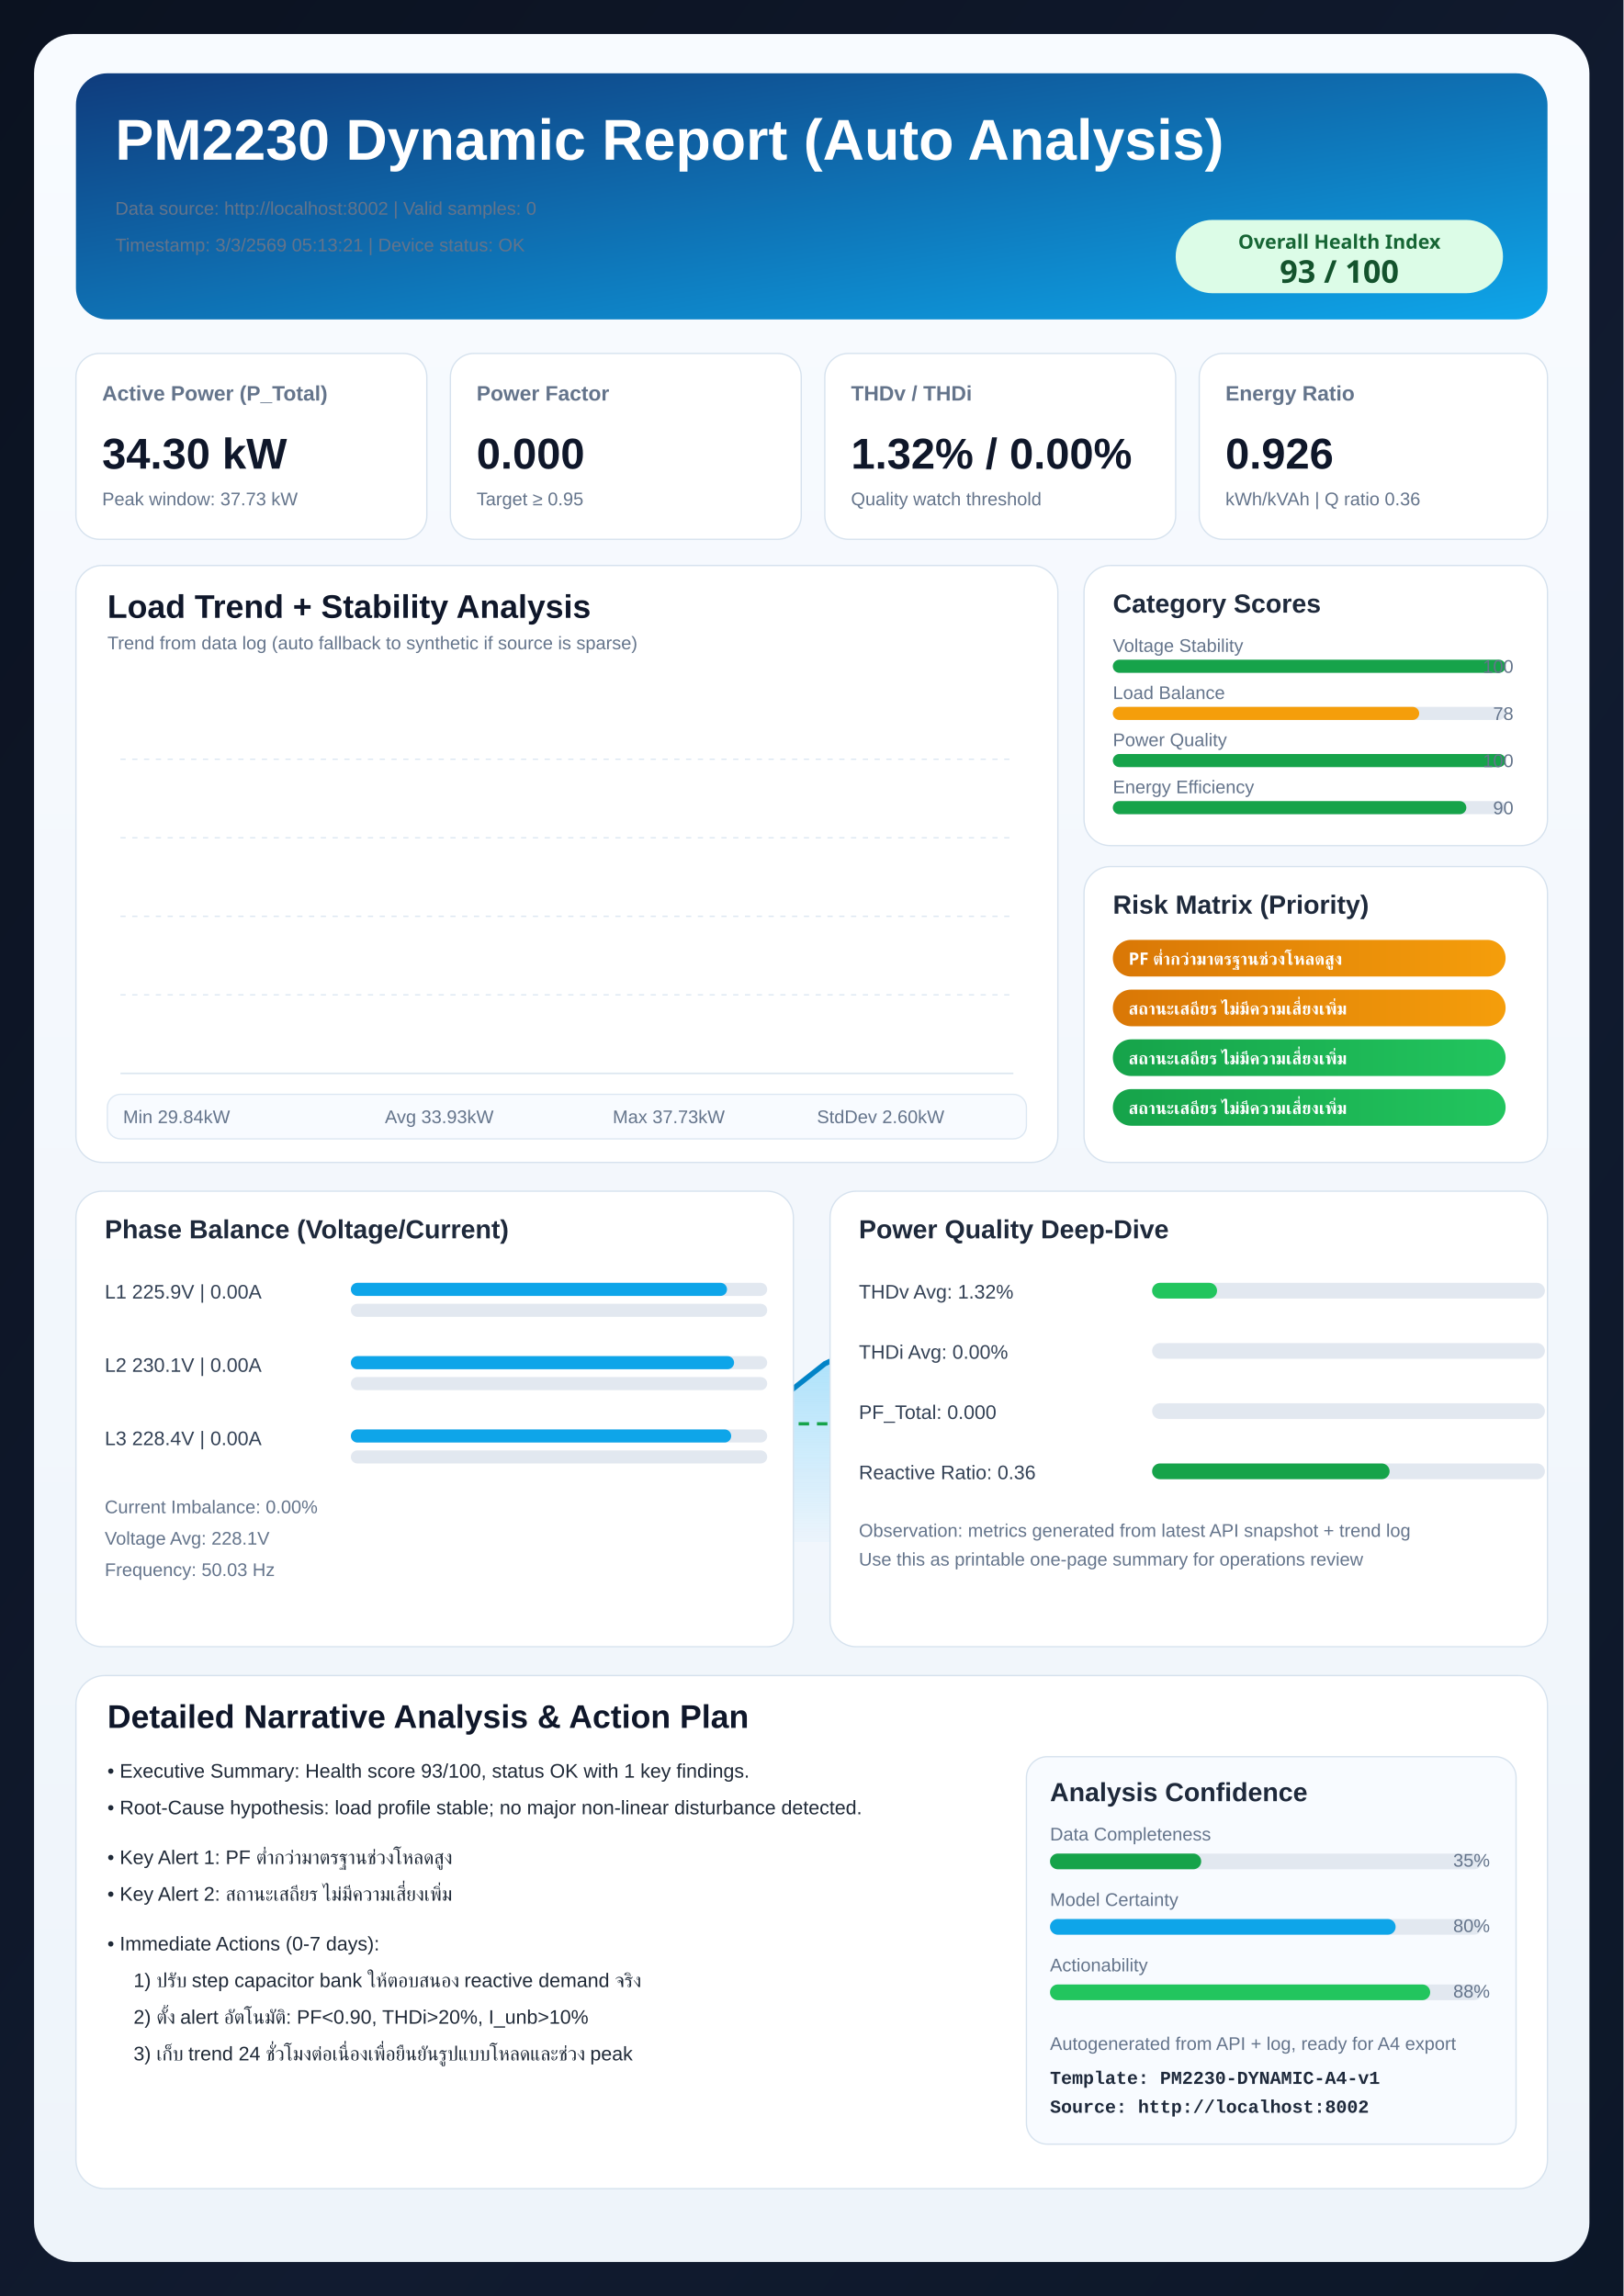
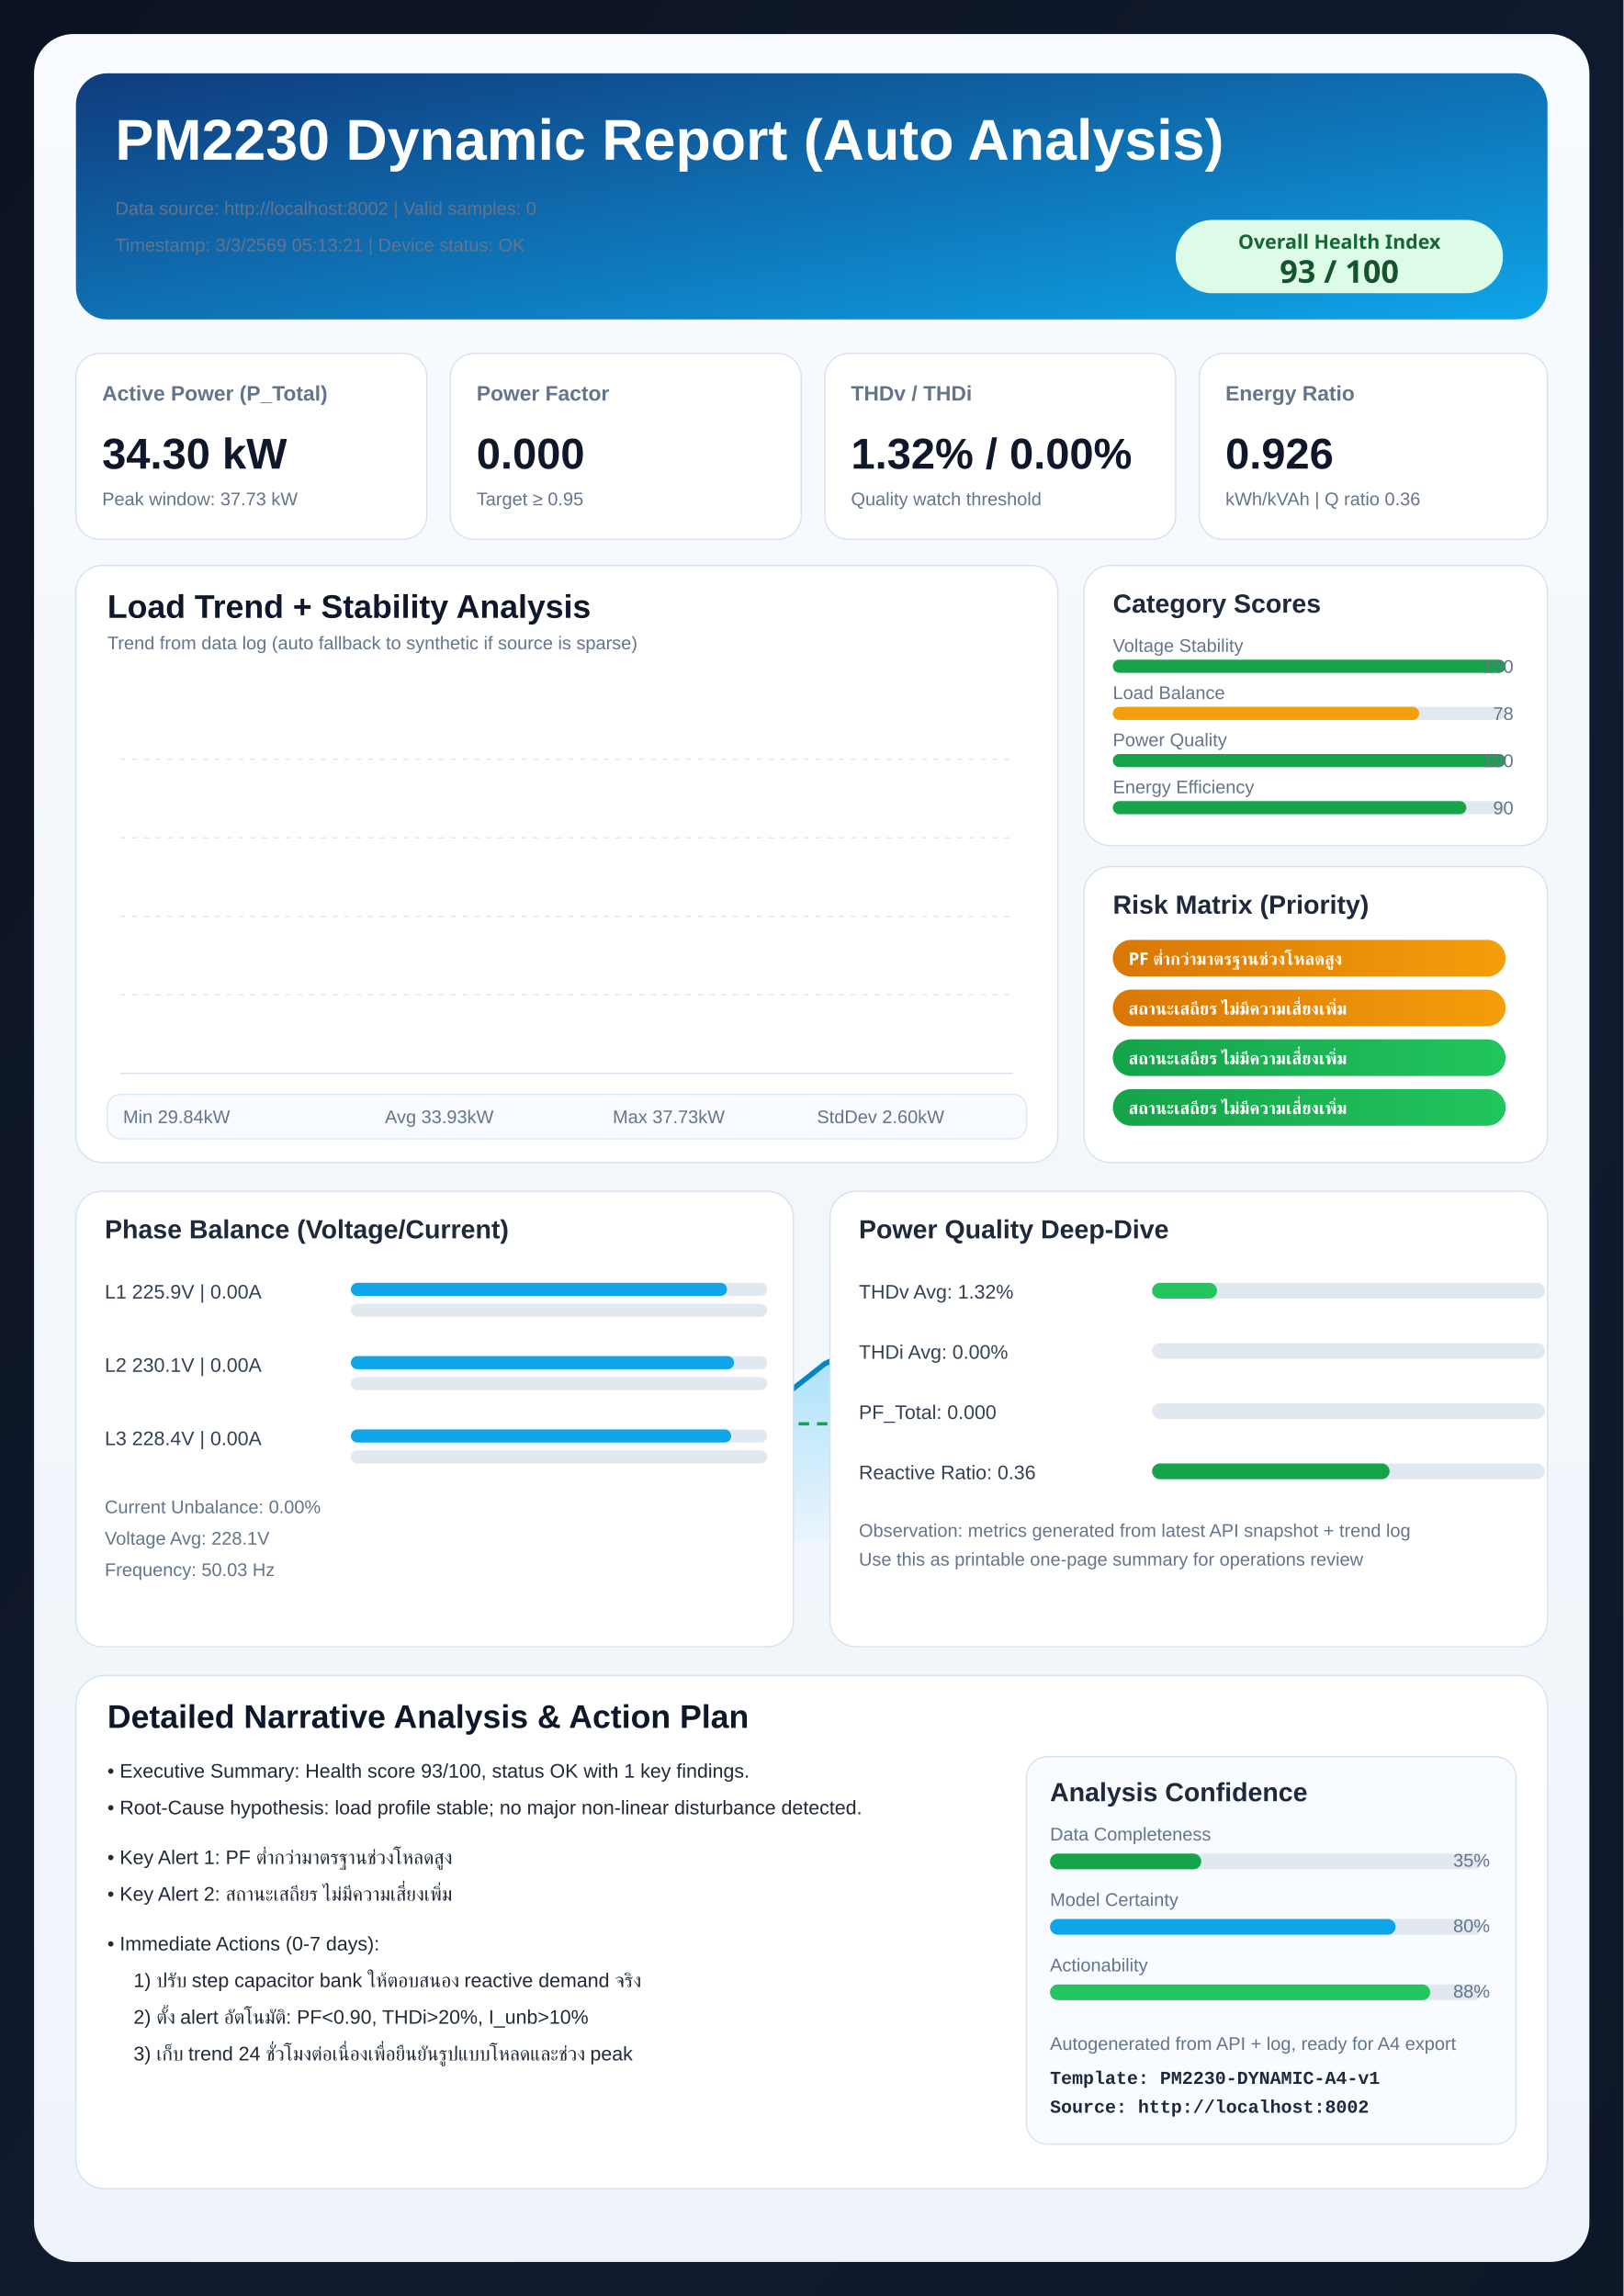
<svg xmlns="http://www.w3.org/2000/svg" width="1240" height="1754" viewBox="0 0 1240 1754" role="img" aria-label="PM2230 Dynamic One-Page Report">
  <defs>
    <linearGradient id="pageBg" x1="0" y1="0" x2="1" y2="1">
      <stop offset="0%" stop-color="#0b1220" />
      <stop offset="60%" stop-color="#111b30" />
      <stop offset="100%" stop-color="#0c1728" />
    </linearGradient>
    <linearGradient id="sheet" x1="0" y1="0" x2="0" y2="1">
      <stop offset="0%" stop-color="#f8fbff" />
      <stop offset="100%" stop-color="#eef4fa" />
    </linearGradient>
    <linearGradient id="hero" x1="0" y1="0" x2="1" y2="1">
      <stop offset="0%" stop-color="#0f3c7d" />
      <stop offset="100%" stop-color="#0ea5e9" />
    </linearGradient>
    <linearGradient id="trendFill" x1="0" y1="0" x2="0" y2="1">
      <stop offset="0%" stop-color="#38bdf8" stop-opacity="0.45" />
      <stop offset="100%" stop-color="#38bdf8" stop-opacity="0.03" />
    </linearGradient>
    <linearGradient id="riskLow" x1="0" y1="0" x2="1" y2="0">
      <stop offset="0%" stop-color="#16a34a" />
      <stop offset="100%" stop-color="#22c55e" />
    </linearGradient>
    <linearGradient id="riskMid" x1="0" y1="0" x2="1" y2="0">
      <stop offset="0%" stop-color="#d97706" />
      <stop offset="100%" stop-color="#f59e0b" />
    </linearGradient>
    <linearGradient id="riskHigh" x1="0" y1="0" x2="1" y2="0">
      <stop offset="0%" stop-color="#dc2626" />
      <stop offset="100%" stop-color="#ef4444" />
    </linearGradient>
    <style>
      .h1 { font: 700 44px 'Segoe UI', Arial, sans-serif; fill: #fff; }
      .h2 { font: 700 25px 'Segoe UI', Arial, sans-serif; fill: #0f172a; }
      .h3 { font: 700 20px 'Segoe UI', Arial, sans-serif; fill: #1e293b; }
      .label { font: 600 16px 'Segoe UI', Arial, sans-serif; fill: #64748b; }
      .value { font: 700 33px 'Segoe UI', Arial, sans-serif; fill: #0f172a; }
      .small { font: 500 14px 'Segoe UI', Arial, sans-serif; fill: #64748b; }
      .body { font: 500 15px 'Segoe UI', Arial, sans-serif; fill: #334155; }
      .bullet { font: 500 15px 'Segoe UI', Arial, sans-serif; fill: #1f2937; }
      .mono { font: 600 14px Consolas, 'Courier New', monospace; fill: #1e293b; }
      .axis { stroke: #dbe6f0; stroke-width: 1.2; }
      .grid { stroke: #dce7f2; stroke-width: 1; stroke-dasharray: 4 5; }
    </style>
  </defs>
  <rect width="1240" height="1754" fill="url(#pageBg)" />
  <rect x="26" y="26" width="1188" height="1702" rx="30" fill="url(#sheet)" />
  <g transform="translate(58,56)">
    <rect x="0" y="0" width="1124" height="188" rx="24" fill="url(#hero)" />
    <text class="h1" x="30" y="66">PM2230 Dynamic Report (Auto Analysis)</text>
    <text class="small" x="30" y="108" fill="#dbeafe">Data source: http://localhost:8002 | Valid samples: 0</text>
    <text class="small" x="30" y="136" fill="#dbeafe">Timestamp: 3/3/2569 05:13:21 | Device status: OK</text>
    <rect x="840" y="112" width="250" height="56" rx="28" fill="#dcfce7" />
    <text style="font:700 15px 'Segoe UI'; fill:#166534" x="965" y="134" text-anchor="middle">Overall Health Index</text>
    <text style="font:800 24px 'Segoe UI'; fill:#14532d" x="965" y="160" text-anchor="middle">93 / 100</text>
  </g>
  <g transform="translate(58,270)">
    <rect x="0" y="0" width="268" height="142" rx="18" fill="#fff" stroke="#d6e2ee" />
    <rect x="286" y="0" width="268" height="142" rx="18" fill="#fff" stroke="#d6e2ee" />
    <rect x="572" y="0" width="268" height="142" rx="18" fill="#fff" stroke="#d6e2ee" />
    <rect x="858" y="0" width="266" height="142" rx="18" fill="#fff" stroke="#d6e2ee" />
    <text class="label" x="20" y="36">Active Power (P_Total)</text>
    <text class="value" x="20" y="88">34.30 kW</text>
    <text class="small" x="20" y="116">Peak window: 37.73 kW</text>
    <text class="label" x="306" y="36">Power Factor</text>
    <text class="value" x="306" y="88">0.000</text>
    <text class="small" x="306" y="116">Target ≥ 0.95</text>
    <text class="label" x="592" y="36">THDv / THDi</text>
    <text class="value" x="592" y="88">1.32% / 0.00%</text>
    <text class="small" x="592" y="116">Quality watch threshold</text>
    <text class="label" x="878" y="36">Energy Ratio</text>
    <text class="value" x="878" y="88">0.926</text>
    <text class="small" x="878" y="116">kWh/kVAh | Q ratio 0.36</text>
  </g>
  <g transform="translate(58,432)">
    <rect x="0" y="0" width="750" height="456" rx="20" fill="#fff" stroke="#d6e2ee" />
    <text class="h2" x="24" y="40">Load Trend + Stability Analysis</text>
    <text class="small" x="24" y="64">Trend from data log (auto fallback to synthetic if source is sparse)</text>
    <line class="axis" x1="34" y1="388" x2="716" y2="388" />
    <line class="grid" x1="34" y1="328" x2="716" y2="328" />
    <line class="grid" x1="34" y1="268" x2="716" y2="268" />
    <line class="grid" x1="34" y1="208" x2="716" y2="208" />
    <line class="grid" x1="34" y1="148" x2="716" y2="148" />
    <path d="M92.0 738.4 L140.0 723.3 L188.0 746.0 L236.0 708.2 L284.0 685.5 L332.0 700.6 L380.0 670.3 L428.0 640.1 L476.0 625.0 L524.0 647.7 L572.0 609.8 L620.0 587.1 L668.0 602.3 L716.0 572.0 L764.0 579.6 L764.0 746.0 L92.0 746.0 Z" fill="url(#trendFill)" />
    <path d="M92.0 738.4 L140.0 723.3 L188.0 746.0 L236.0 708.2 L284.0 685.5 L332.0 700.6 L380.0 670.3 L428.0 640.1 L476.0 625.0 L524.0 647.7 L572.0 609.8 L620.0 587.1 L668.0 602.3 L716.0 572.0 L764.0 579.6" fill="none" stroke="#0284c7" stroke-width="4" stroke-linecap="round" />
    <line x1="34" y1="655.7" x2="716" y2="655.7" stroke="#16a34a" stroke-width="2.5" stroke-dasharray="8 6" />
    <rect x="24" y="404" width="702" height="34" rx="10" fill="#f8fbff" stroke="#dce7f2" />
    <text class="small" x="36" y="426">Min 29.84kW</text>
    <text class="small" x="236" y="426">Avg 33.93kW</text>
    <text class="small" x="410" y="426">Max 37.73kW</text>
    <text class="small" x="566" y="426">StdDev 2.60kW</text>
    <rect x="770" y="0" width="354" height="214" rx="20" fill="#fff" stroke="#d6e2ee" />
    <text class="h3" x="792" y="36">Category Scores</text>
    <text class="small" x="792" y="66">Voltage Stability</text>
    <rect x="792" y="72" width="300" height="10" rx="5" fill="#e2e8f0" />
    <rect x="792" y="72" width="300.0" height="10" rx="5" fill="#16a34a" />
    <text class="small" x="1098" y="82" text-anchor="end">100</text>
    <text class="small" x="792" y="102">Load Balance</text>
    <rect x="792" y="108" width="300" height="10" rx="5" fill="#e2e8f0" />
    <rect x="792" y="108" width="234.0" height="10" rx="5" fill="#f59e0b" />
    <text class="small" x="1098" y="118" text-anchor="end">78</text>
    <text class="small" x="792" y="138">Power Quality</text>
    <rect x="792" y="144" width="300" height="10" rx="5" fill="#e2e8f0" />
    <rect x="792" y="144" width="300.0" height="10" rx="5" fill="#16a34a" />
    <text class="small" x="1098" y="154" text-anchor="end">100</text>
    <text class="small" x="792" y="174">Energy Efficiency</text>
    <rect x="792" y="180" width="300" height="10" rx="5" fill="#e2e8f0" />
    <rect x="792" y="180" width="270.0" height="10" rx="5" fill="#16a34a" />
    <text class="small" x="1098" y="190" text-anchor="end">90</text>
    <rect x="770" y="230" width="354" height="226" rx="20" fill="#fff" stroke="#d6e2ee" />
    <text class="h3" x="792" y="266">Risk Matrix (Priority)</text>
    <rect x="792" y="286" width="300" height="28" rx="14" fill="url(#riskMid)" />
    <text style="font:700 13px 'Segoe UI'; fill:#fff" x="804" y="305">PF ต่ำกว่ามาตรฐานช่วงโหลดสูง</text>
    <rect x="792" y="324" width="300" height="28" rx="14" fill="url(#riskMid)" />
    <text style="font:700 13px 'Segoe UI'; fill:#fff" x="804" y="343">สถานะเสถียร ไม่มีความเสี่ยงเพิ่ม</text>
    <rect x="792" y="362" width="300" height="28" rx="14" fill="url(#riskLow)" />
    <text style="font:700 13px 'Segoe UI'; fill:#fff" x="804" y="381">สถานะเสถียร ไม่มีความเสี่ยงเพิ่ม</text>
    <rect x="792" y="400" width="300" height="28" rx="14" fill="url(#riskLow)" />
    <text style="font:700 13px 'Segoe UI'; fill:#fff" x="804" y="419">สถานะเสถียร ไม่มีความเสี่ยงเพิ่ม</text>
  </g>
  <g transform="translate(58,910)">
    <rect x="0" y="0" width="548" height="348" rx="20" fill="#fff" stroke="#d6e2ee" />
    <rect x="576" y="0" width="548" height="348" rx="20" fill="#fff" stroke="#d6e2ee" />
    <text class="h3" x="22" y="36">Phase Balance (Voltage/Current)</text>
    <text class="body" x="22" y="82">L1 225.9V | 0.00A</text>
    <text class="body" x="22" y="138">L2 230.1V | 0.00A</text>
    <text class="body" x="22" y="194">L3 228.4V | 0.00A</text>
-     <text class="small" x="22" y="246">Current Imbalance: 0.00%</text>
+     <text class="small" x="22" y="246">Current Unbalance: 0.00%</text>
    <text class="small" x="22" y="270">Voltage Avg: 228.1V</text>
    <text class="small" x="22" y="294">Frequency: 50.03 Hz</text>
    <rect x="210" y="70" width="318" height="10" rx="5" fill="#e2e8f0" />
    <rect x="210" y="70" width="287.3" height="10" rx="5" fill="#0ea5e9" />
    <rect x="210" y="86" width="318" height="10" rx="5" fill="#e2e8f0" />
    <rect x="210" y="86" width="0.0" height="10" rx="5" fill="#6366f1" />
    <rect x="210" y="126" width="318" height="10" rx="5" fill="#e2e8f0" />
    <rect x="210" y="126" width="292.7" height="10" rx="5" fill="#0ea5e9" />
    <rect x="210" y="142" width="318" height="10" rx="5" fill="#e2e8f0" />
    <rect x="210" y="142" width="0.0" height="10" rx="5" fill="#6366f1" />
    <rect x="210" y="182" width="318" height="10" rx="5" fill="#e2e8f0" />
    <rect x="210" y="182" width="290.5" height="10" rx="5" fill="#0ea5e9" />
    <rect x="210" y="198" width="318" height="10" rx="5" fill="#e2e8f0" />
    <rect x="210" y="198" width="0.0" height="10" rx="5" fill="#6366f1" />
    <text class="h3" x="598" y="36">Power Quality Deep-Dive</text>
    <text class="body" x="598" y="82">THDv Avg: 1.32%</text>
    <text class="body" x="598" y="128">THDi Avg: 0.00%</text>
    <text class="body" x="598" y="174">PF_Total: 0.000</text>
    <text class="body" x="598" y="220">Reactive Ratio: 0.36</text>
    <text class="small" x="598" y="264">Observation: metrics generated from latest API snapshot + trend log</text>
    <text class="small" x="598" y="286">Use this as printable one-page summary for operations review</text>
    <rect x="822" y="70" width="300" height="12" rx="6" fill="#e2e8f0" />
    <rect x="822" y="70" width="49.6" height="12" rx="6" fill="#22c55e" />
    <rect x="822" y="116" width="300" height="12" rx="6" fill="#e2e8f0" />
    <rect x="822" y="116" width="0.0" height="12" rx="6" fill="#f59e0b" />
    <rect x="822" y="162" width="300" height="12" rx="6" fill="#e2e8f0" />
    <rect x="822" y="162" width="0.0" height="12" rx="6" fill="#0ea5e9" />
    <rect x="822" y="208" width="300" height="12" rx="6" fill="#e2e8f0" />
    <rect x="822" y="208" width="181.4" height="12" rx="6" fill="#16a34a" />
  </g>
  <g transform="translate(58,1280)">
    <rect x="0" y="0" width="1124" height="392" rx="22" fill="#fff" stroke="#d6e2ee" />
    <text class="h2" x="24" y="40">Detailed Narrative Analysis &amp; Action Plan</text>
    <text class="bullet" x="24" y="78">• Executive Summary: Health score 93/100, status OK with 1 key findings.</text>
    <text class="bullet" x="24" y="106">• Root-Cause hypothesis: load profile stable; no major non-linear disturbance detected.</text>
    <text class="bullet" x="24" y="144">• Key Alert 1: PF ต่ำกว่ามาตรฐานช่วงโหลดสูง</text>
    <text class="bullet" x="24" y="172">• Key Alert 2: สถานะเสถียร ไม่มีความเสี่ยงเพิ่ม</text>
    <text class="bullet" x="24" y="210">• Immediate Actions (0-7 days):</text>
    <text class="bullet" x="44" y="238">1) ปรับ step capacitor bank ให้ตอบสนอง reactive demand จริง</text>
    <text class="bullet" x="44" y="266">2) ตั้ง alert อัตโนมัติ: PF&lt;0.90, THDi&gt;20%, I_unb&gt;10%</text>
    <text class="bullet" x="44" y="294">3) เก็บ trend 24 ชั่วโมงต่อเนื่องเพื่อยืนยันรูปแบบโหลดและช่วง peak</text>
    <rect x="726" y="62" width="374" height="296" rx="16" fill="#f8fbff" stroke="#d6e2ee" />
    <text class="h3" x="744" y="96">Analysis Confidence</text>
    <text class="small" x="744" y="126">Data Completeness</text>
    <rect x="744" y="136" width="330" height="12" rx="6" fill="#e2e8f0" />
    <rect x="744" y="136" width="115.5" height="12" rx="6" fill="#16a34a" />
    <text class="small" x="1080" y="146" text-anchor="end">35%</text>
    <text class="small" x="744" y="176">Model Certainty</text>
    <rect x="744" y="186" width="330" height="12" rx="6" fill="#e2e8f0" />
    <rect x="744" y="186" width="264.0" height="12" rx="6" fill="#0ea5e9" />
    <text class="small" x="1080" y="196" text-anchor="end">80%</text>
    <text class="small" x="744" y="226">Actionability</text>
    <rect x="744" y="236" width="330" height="12" rx="6" fill="#e2e8f0" />
    <rect x="744" y="236" width="290.4" height="12" rx="6" fill="#22c55e" />
    <text class="small" x="1080" y="246" text-anchor="end">88%</text>
    <text class="small" x="744" y="286">Autogenerated from API + log, ready for A4 export</text>
    <text class="mono" x="744" y="312">Template: PM2230-DYNAMIC-A4-v1</text>
    <text class="mono" x="744" y="334">Source: http://localhost:8002</text>
  </g>
</svg>
